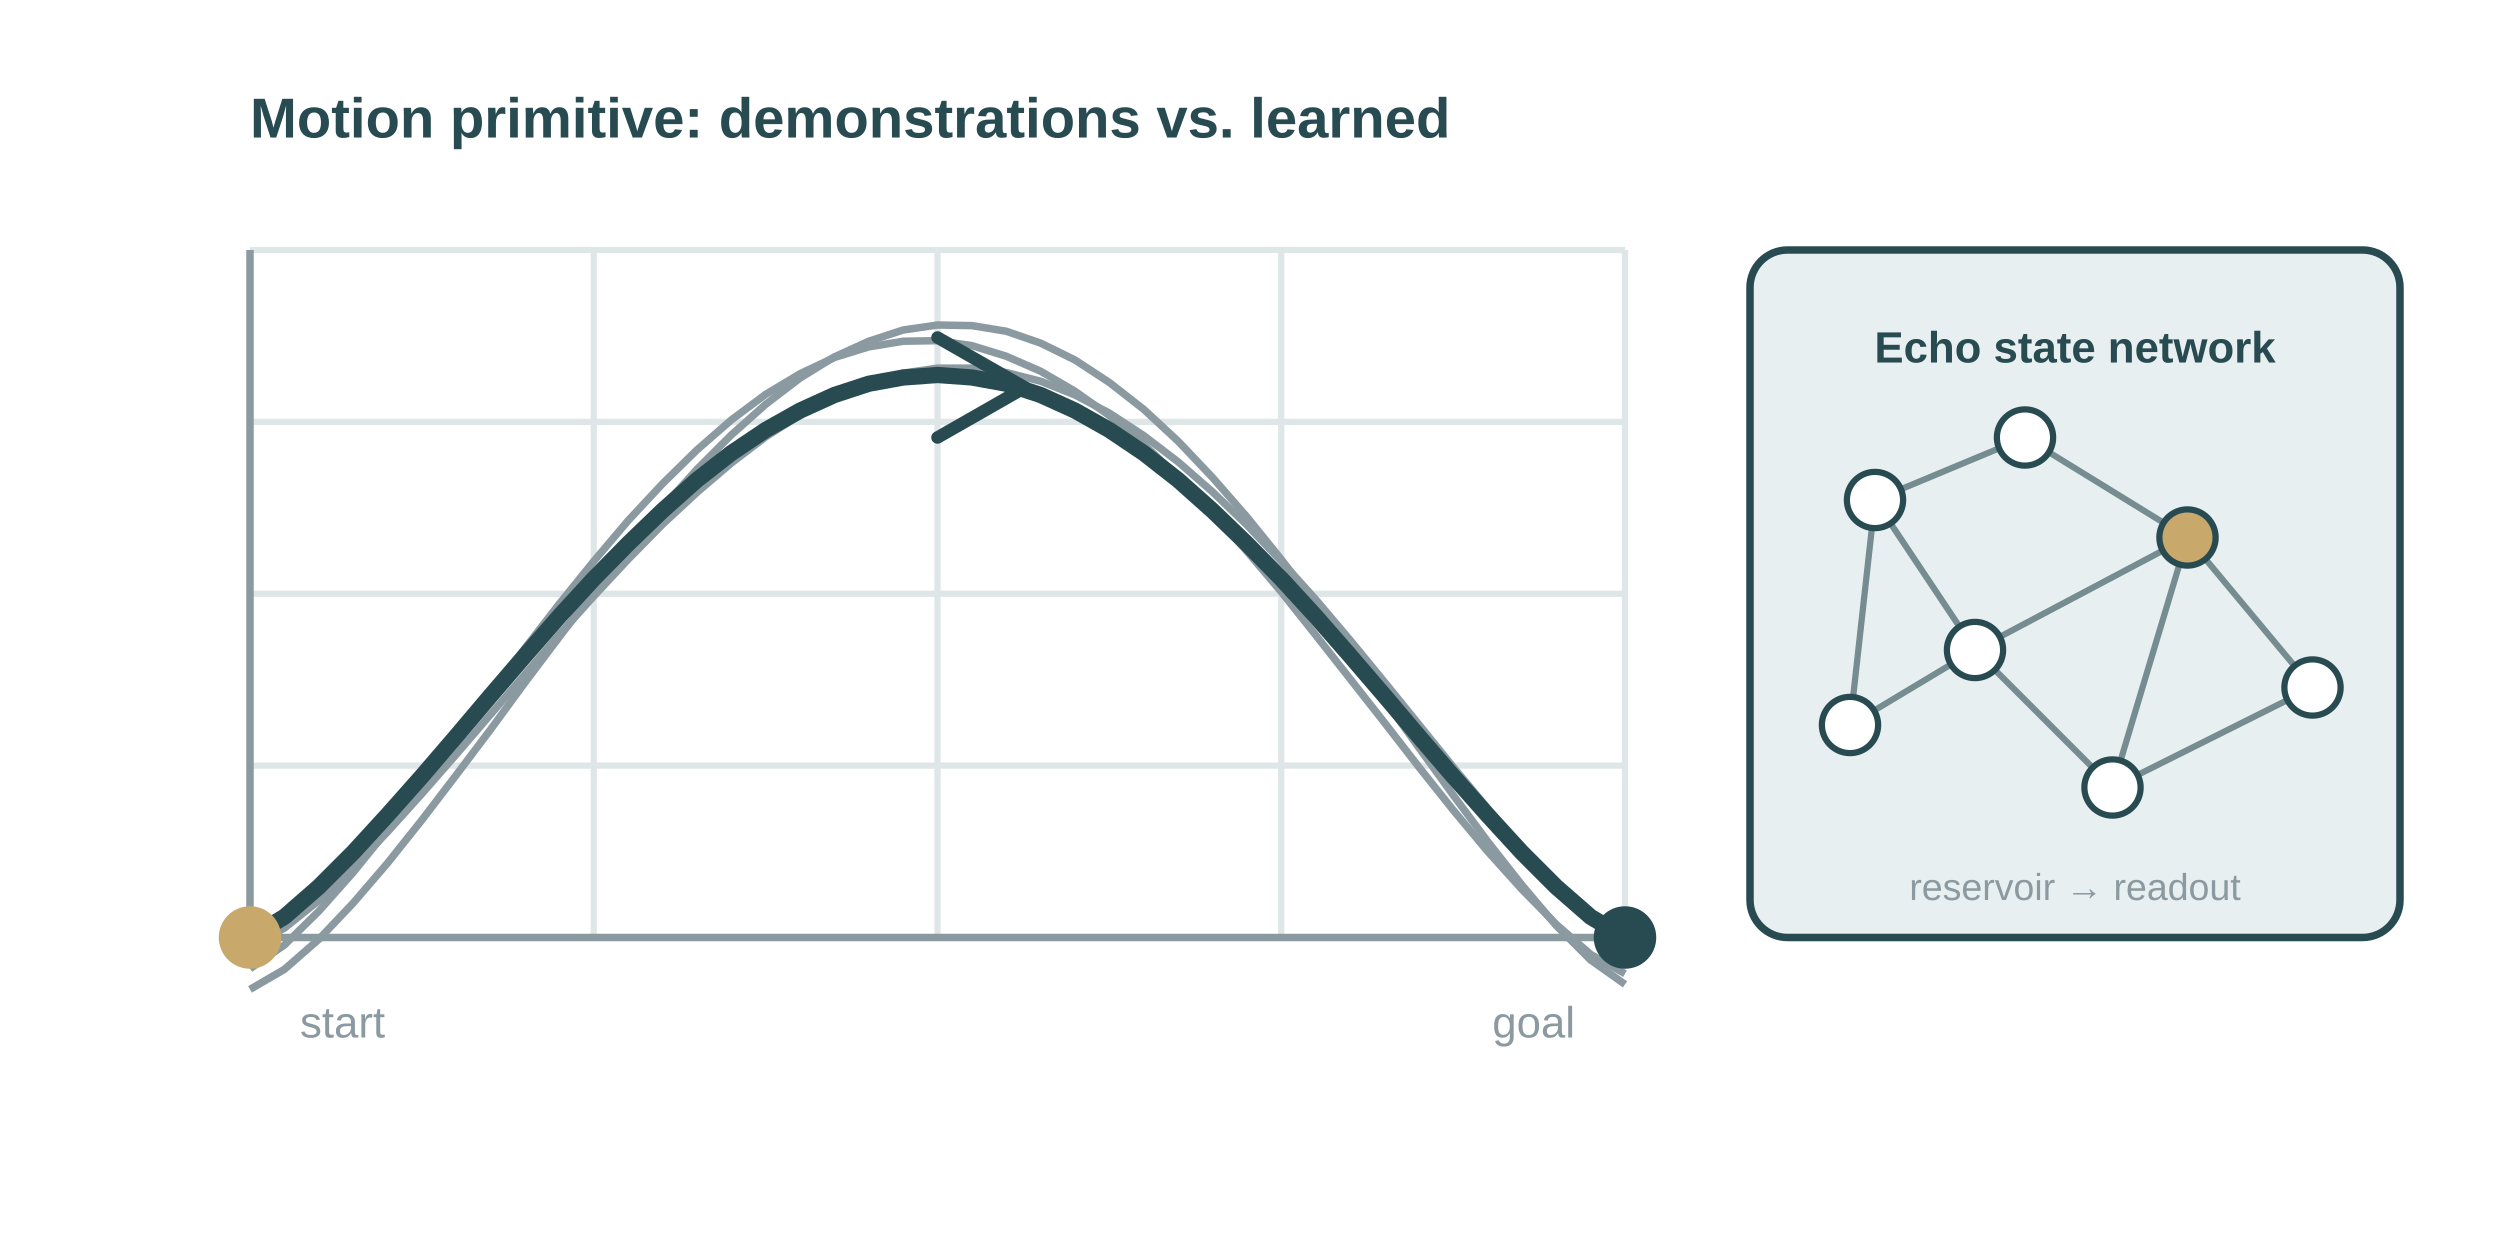
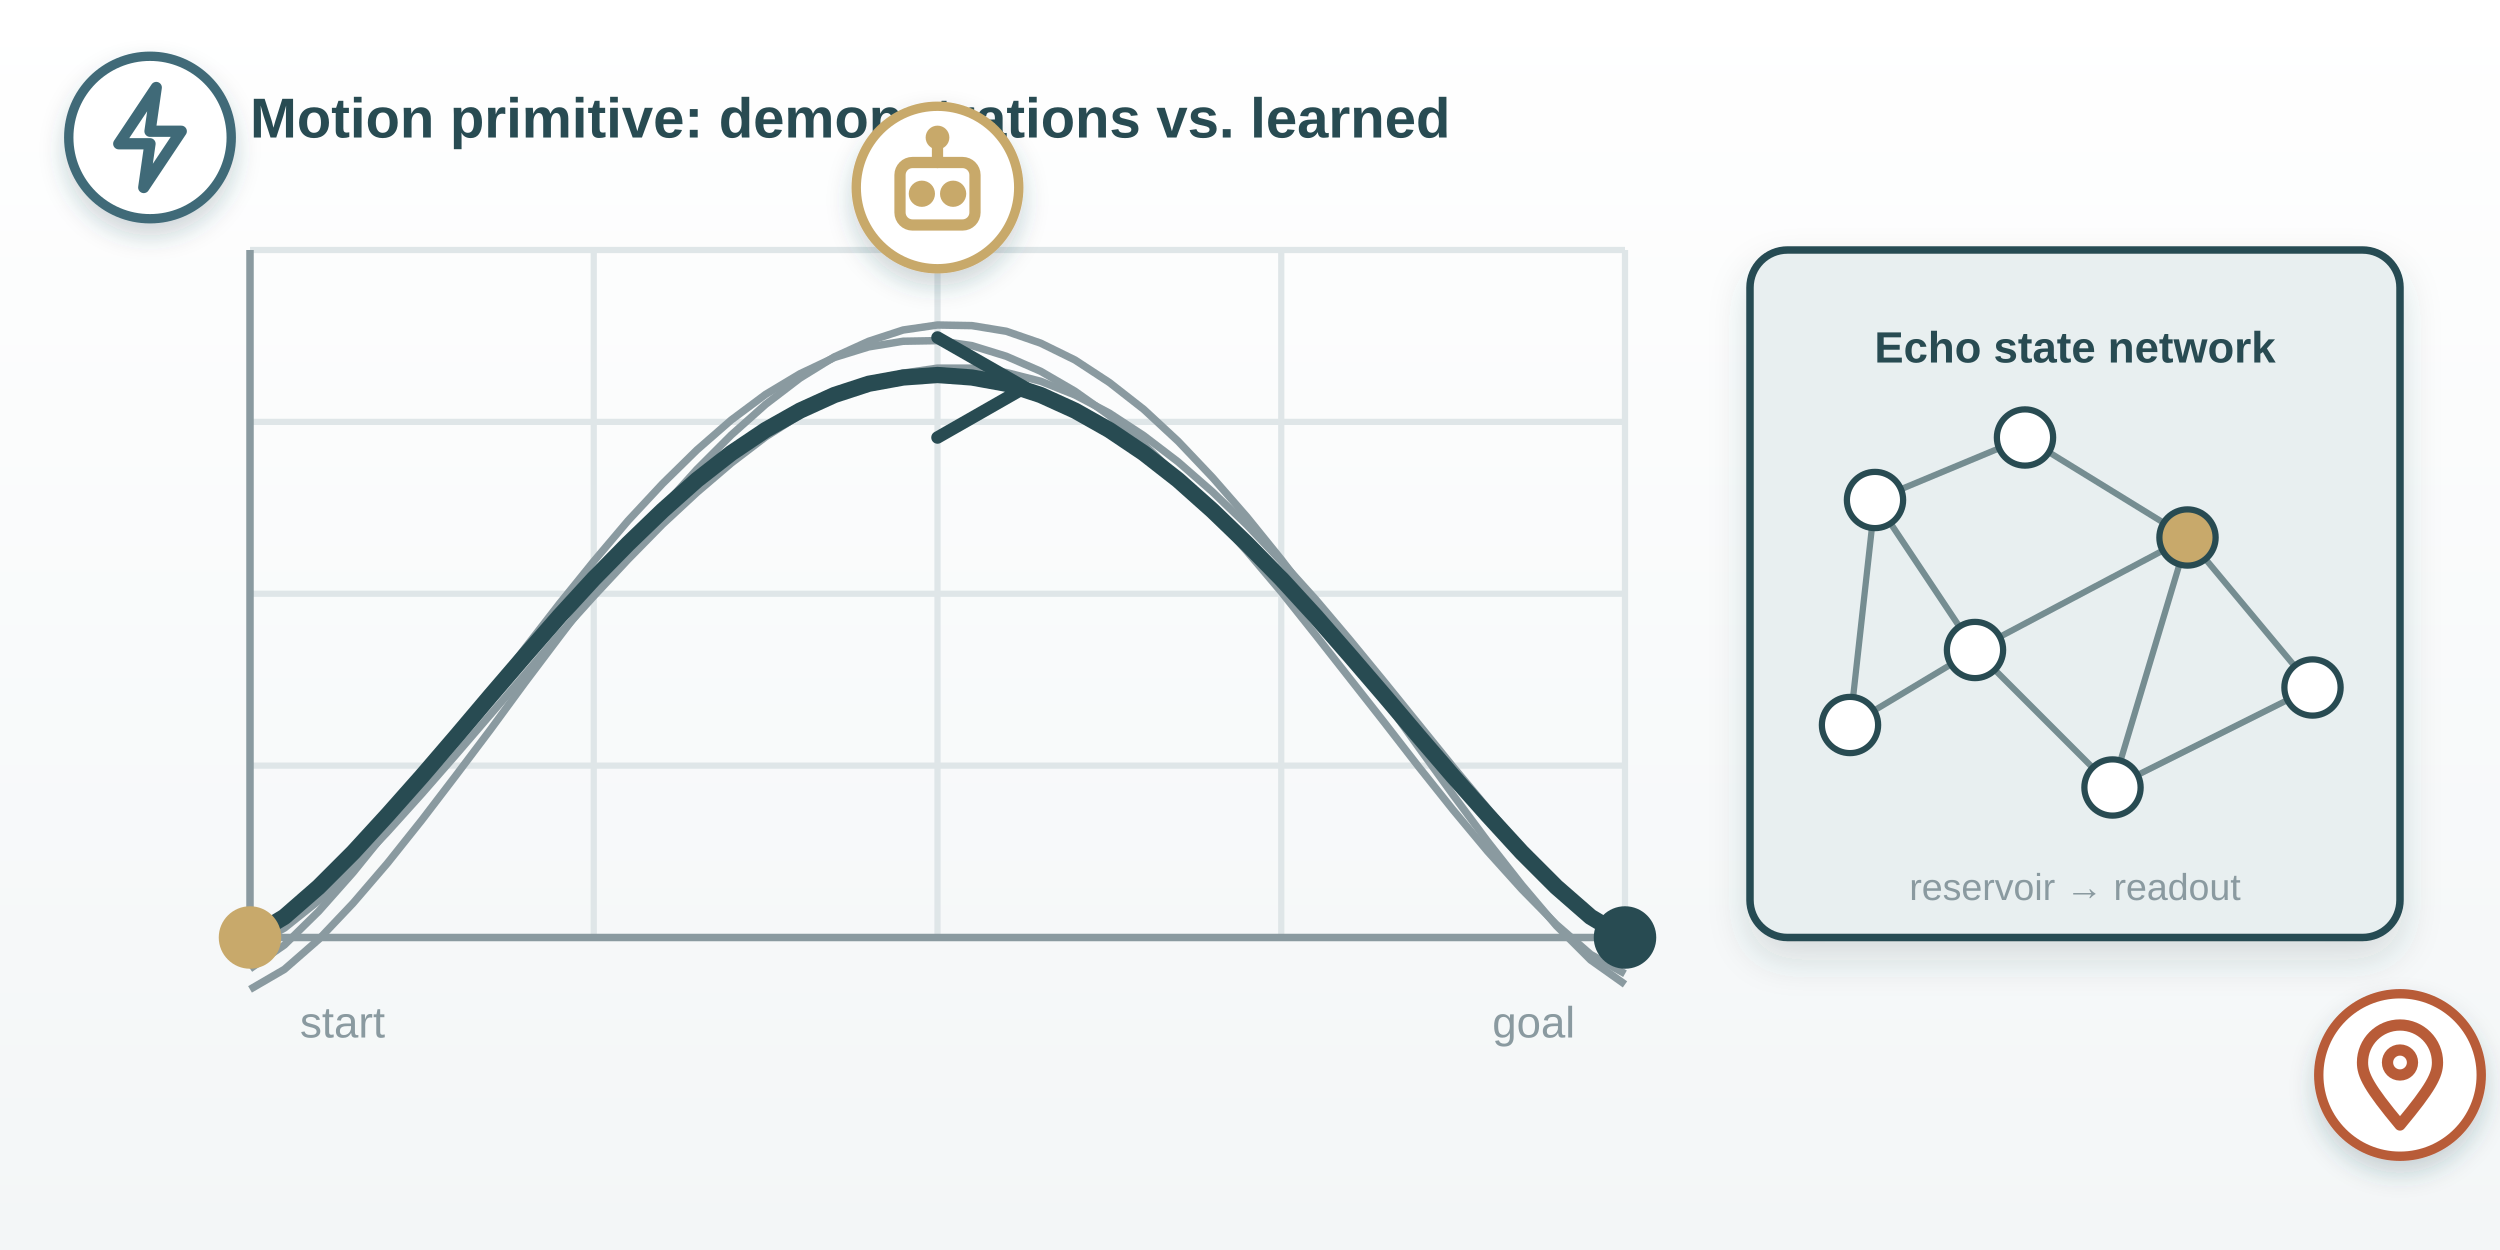
<svg xmlns="http://www.w3.org/2000/svg" viewBox="0 0 400 200" font-family="Manrope, Arial, sans-serif" role="img" aria-label="Demonstrated and learned motion trajectories with a reservoir network">
-   <rect width="400" height="200" fill="#ffffff" />
+   <rect width="400" height="200" fill="url(#ground)" />
+   <defs>
+     <linearGradient id="ground" x1="0" y1="0" x2="0" y2="1">
+       <stop offset="0" stop-color="#ffffff" />
+       <stop offset="1" stop-color="#f3f6f7" />
+     </linearGradient>
+     <filter id="sh" x="-10%" y="-10%" width="130%" height="140%">
+       <feDropShadow dx="0" dy="3" stdDeviation="3" flood-color="#284b52" flood-opacity="0.16" />
+     </filter>
+     <filter id="bs" x="-30%" y="-30%" width="160%" height="160%">
+       <feDropShadow dx="0" dy="2" stdDeviation="2" flood-color="#284b52" flood-opacity="0.22" />
+     </filter>
+   </defs>
  <text x="40" y="22" font-size="9" font-weight="700" fill="#284b52" text-anchor="start">Motion primitive: demonstrations vs. learned</text>
  <path d="M40 122.5 H260" stroke="#dfe6e8" stroke-width="1" />
  <path d="M40 95.0 H260" stroke="#dfe6e8" stroke-width="1" />
  <path d="M40 67.5 H260" stroke="#dfe6e8" stroke-width="1" />
  <path d="M40 40.0 H260" stroke="#dfe6e8" stroke-width="1" />
  <path d="M95.0 150 V40" stroke="#dfe6e8" stroke-width="1" />
  <path d="M150.0 150 V40" stroke="#dfe6e8" stroke-width="1" />
  <path d="M205.0 150 V40" stroke="#dfe6e8" stroke-width="1" />
  <path d="M260.0 150 V40" stroke="#dfe6e8" stroke-width="1" />
  <path d="M40 40 V150 H260" fill="none" stroke="#8a9aa0" stroke-width="1.2" />
  <polyline points="40.0,155.0 45.5,151.2 51.0,145.8 56.5,139.6 62.0,132.8 67.5,125.7 73.0,118.4 78.5,111.0 84.0,103.7 89.5,96.6 95.0,89.8 100.5,83.3 106.0,77.4 111.5,72.0 117.0,67.2 122.5,63.1 128.0,59.8 133.5,57.2 139.0,55.5 144.5,54.6 150.0,54.5 155.5,55.3 161.0,57.0 166.5,59.4 172.0,62.6 177.5,66.5 183.0,71.1 188.5,76.3 194.0,82.0 199.5,88.2 205.0,94.7 210.5,101.6 216.0,108.6 221.5,115.6 227.0,122.7 232.5,129.6 238.0,136.2 243.5,142.3 249.0,147.9 254.5,152.7 260.0,155.8" fill="none" stroke="#8a9aa0" stroke-width="1.2" stroke-linejoin="round" />
  <polyline points="40.0,151.4 45.5,148.5 51.0,144.1 56.5,138.9 62.0,133.1 67.5,127.0 73.0,120.7 78.5,114.3 84.0,107.9 89.5,101.5 95.0,95.4 100.5,89.5 106.0,83.9 111.5,78.8 117.0,74.1 122.5,69.9 128.0,66.4 133.5,63.5 139.0,61.3 144.5,59.7 150.0,58.9 155.5,58.9 161.0,59.6 166.5,61.0 172.0,63.2 177.5,66.1 183.0,69.7 188.5,73.9 194.0,78.7 199.5,84.0 205.0,89.8 210.5,95.9 216.0,102.4 221.5,109.1 227.0,115.9 232.5,122.7 238.0,129.3 243.5,135.7 249.0,141.7 254.5,146.9 260.0,150.6" fill="none" stroke="#8a9aa0" stroke-width="1.2" stroke-linejoin="round" />
  <polyline points="40.0,158.3 45.5,155.1 51.0,150.3 56.5,144.5 62.0,138.1 67.5,131.2 73.0,124.0 78.5,116.7 84.0,109.2 89.5,101.9 95.0,94.7 100.5,87.7 106.0,81.2 111.5,75.1 117.0,69.6 122.5,64.7 128.0,60.5 133.5,57.1 139.0,54.6 144.5,52.8 150.0,52.0 155.5,52.1 161.0,53.0 166.5,54.9 172.0,57.6 177.5,61.2 183.0,65.5 188.5,70.6 194.0,76.4 199.5,82.7 205.0,89.5 210.5,96.7 216.0,104.2 221.5,111.9 227.0,119.6 232.5,127.2 238.0,134.6 243.5,141.6 249.0,148.1 254.5,153.6 260.0,157.5" fill="none" stroke="#8a9aa0" stroke-width="1.2" stroke-linejoin="round" />
  <polyline points="40.0,150.0 45.5,146.7 51.0,141.9 56.5,136.4 62.0,130.4 67.5,124.2 73.0,117.8 78.5,111.3 84.0,104.9 89.5,98.6 95.0,92.6 100.5,87.0 106.0,81.7 111.5,76.8 117.0,72.5 122.5,68.8 128.0,65.7 133.5,63.2 139.0,61.4 144.5,60.4 150.0,60.0 155.5,60.4 161.0,61.4 166.5,63.2 172.0,65.7 177.5,68.8 183.0,72.5 188.5,76.8 194.0,81.7 199.5,87.0 205.0,92.6 210.5,98.6 216.0,104.9 221.5,111.3 227.0,117.8 232.5,124.2 238.0,130.4 243.5,136.4 249.0,141.9 254.5,146.7 260.0,150.0" fill="none" stroke="#284b52" stroke-width="2.6" stroke-linejoin="round" />
  <circle cx="40" cy="150" r="5" fill="#c8a96b" />
  <circle cx="260" cy="150" r="5" fill="#284b52" />
  <text x="48" y="166" font-size="7" font-weight="500" fill="#8a9aa0" text-anchor="start">start</text>
  <text x="252" y="166" font-size="7" font-weight="500" fill="#8a9aa0" text-anchor="end">goal</text>
  <path d="M150 54 L164 62 L150 70" fill="none" stroke="#284b52" stroke-width="2" stroke-linecap="round" stroke-linejoin="round" />
-   <rect x="280" y="40" width="104" height="110" rx="6" fill="#e8eff0" stroke="#284b52" stroke-width="1.2" />
+   <rect x="280" y="40" width="104" height="110" rx="6" fill="#e8eff0" stroke="#284b52" stroke-width="1.2" filter="url(#sh)" />
  <text x="332" y="58" font-size="7" font-weight="700" fill="#284b52" text-anchor="middle">Echo state network</text>
  <path d="M300 80 L324 70" stroke="#284b52" stroke-width="1" opacity="0.6" />
  <path d="M300 80 L316 104" stroke="#284b52" stroke-width="1" opacity="0.6" />
  <path d="M324 70 L350 86" stroke="#284b52" stroke-width="1" opacity="0.6" />
  <path d="M316 104 L350 86" stroke="#284b52" stroke-width="1" opacity="0.6" />
  <path d="M316 104 L338 126" stroke="#284b52" stroke-width="1" opacity="0.6" />
  <path d="M350 86 L338 126" stroke="#284b52" stroke-width="1" opacity="0.6" />
  <path d="M350 86 L370 110" stroke="#284b52" stroke-width="1" opacity="0.6" />
  <path d="M338 126 L370 110" stroke="#284b52" stroke-width="1" opacity="0.6" />
  <path d="M300 80 L296 116" stroke="#284b52" stroke-width="1" opacity="0.6" />
  <path d="M296 116 L316 104" stroke="#284b52" stroke-width="1" opacity="0.6" />
  <circle cx="300" cy="80" r="4.5" fill="#ffffff" stroke="#284b52" stroke-width="1" />
  <circle cx="324" cy="70" r="4.5" fill="#ffffff" stroke="#284b52" stroke-width="1" />
  <circle cx="316" cy="104" r="4.5" fill="#ffffff" stroke="#284b52" stroke-width="1" />
  <circle cx="350" cy="86" r="4.5" fill="#c8a96b" stroke="#284b52" stroke-width="1" />
  <circle cx="338" cy="126" r="4.5" fill="#ffffff" stroke="#284b52" stroke-width="1" />
  <circle cx="370" cy="110" r="4.5" fill="#ffffff" stroke="#284b52" stroke-width="1" />
  <circle cx="296" cy="116" r="4.5" fill="#ffffff" stroke="#284b52" stroke-width="1" />
  <text x="332" y="144" font-size="6" font-weight="500" fill="#8a9aa0" text-anchor="middle">reservoir → readout</text>
+   <g transform="translate(24 22)" filter="url(#bs)">
+     <circle r="13" fill="#ffffff" stroke="#3f6b78" stroke-width="1.5" />
+     <g fill="none" stroke="#3f6b78" stroke-width="1.8" stroke-linecap="round" stroke-linejoin="round" color="#3f6b78">
+       <path d="M1 -8 L-5 1 H0 L-1 8 L5 -1 H0 Z" />
+     </g>
+   </g>
+   <g transform="translate(384 172)" filter="url(#bs)">
+     <circle r="13" fill="#ffffff" stroke="#b85c38" stroke-width="1.5" />
+     <g fill="none" stroke="#b85c38" stroke-width="1.8" stroke-linecap="round" stroke-linejoin="round" color="#b85c38">
+       <path d="M0 8 C-5 2 -6 0 -6 -2 A6 6 0 0 1 6 -2 C6 0 5 2 0 8 Z" />
+       <circle cx="0" cy="-2" r="2" />
+     </g>
+   </g>
+   <g transform="translate(150 30)" filter="url(#bs)">
+     <circle r="13" fill="#ffffff" stroke="#c8a96b" stroke-width="1.5" />
+     <g fill="none" stroke="#c8a96b" stroke-width="1.8" stroke-linecap="round" stroke-linejoin="round" color="#c8a96b">
+       <rect x="-6" y="-4" width="12" height="10" rx="2" />
+       <circle cx="-2.5" cy="1" r="1.2" fill="currentColor" />
+       <circle cx="2.5" cy="1" r="1.2" fill="currentColor" />
+       <path d="M0 -4 V-7" />
+       <circle cx="0" cy="-8" r="1" fill="currentColor" />
+     </g>
+   </g>
</svg>
